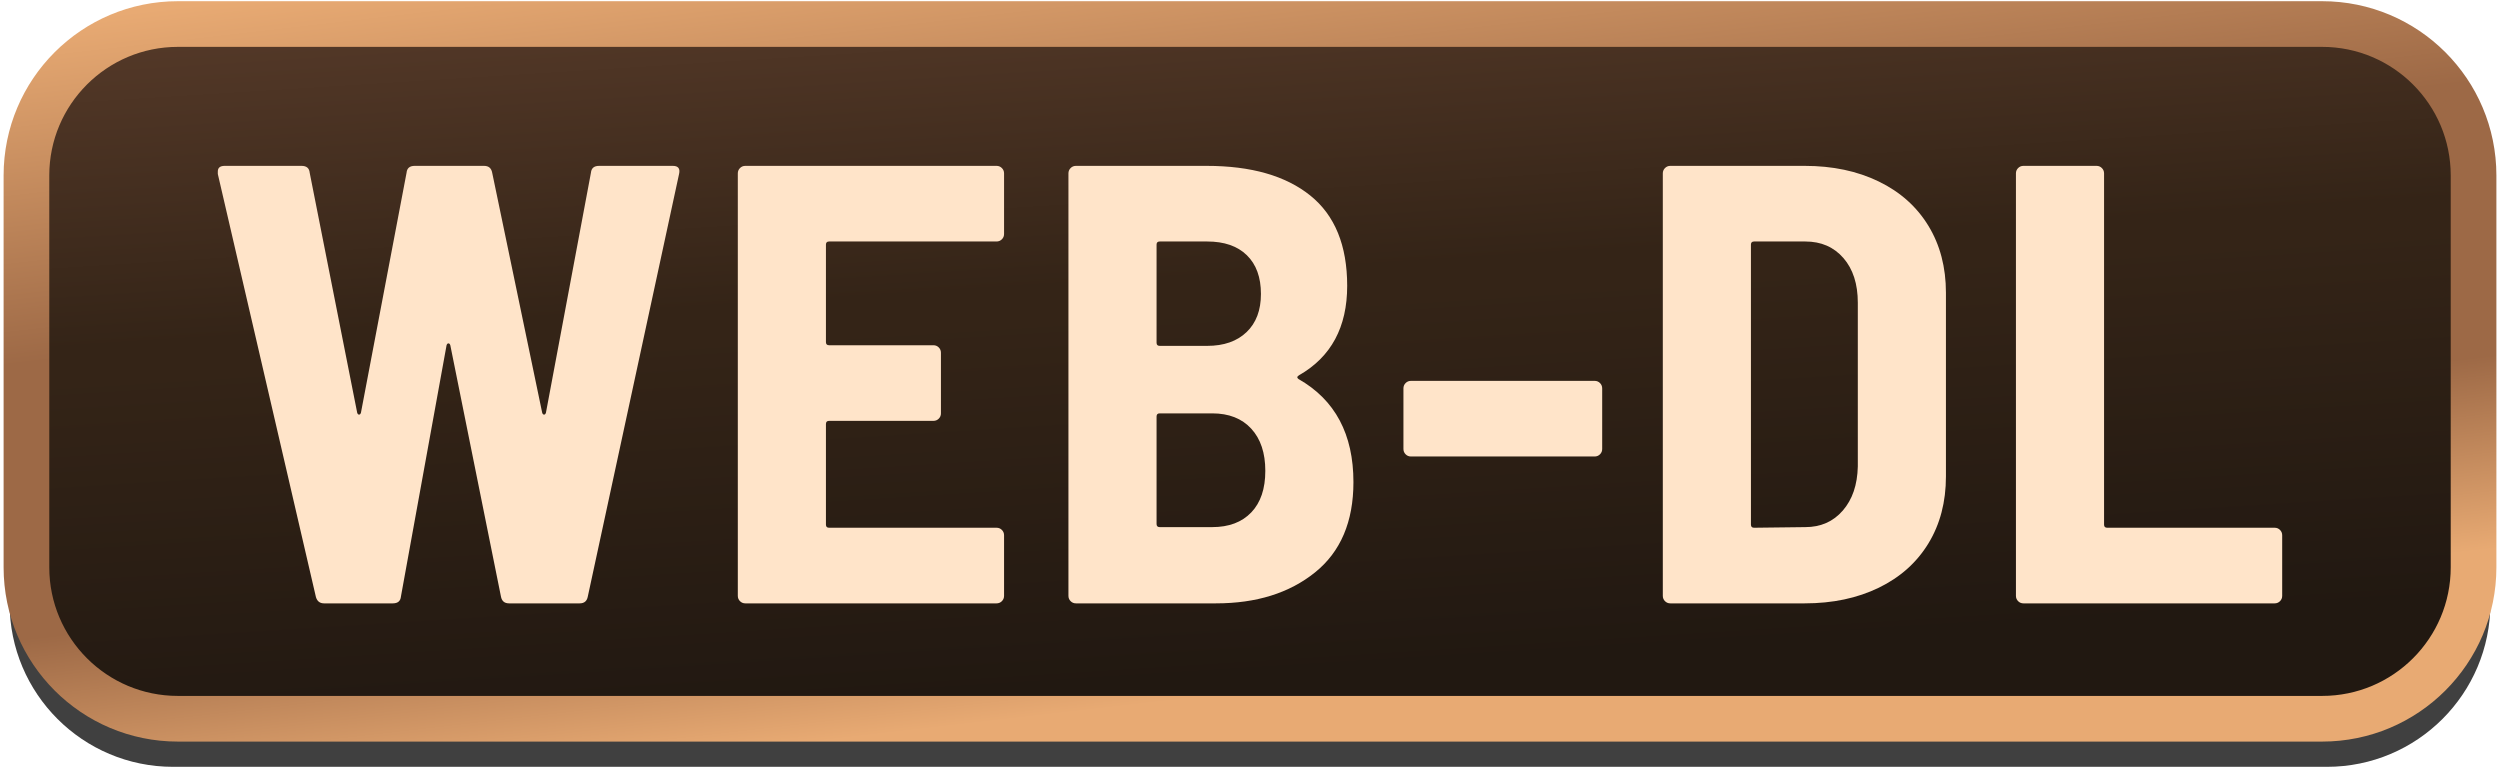
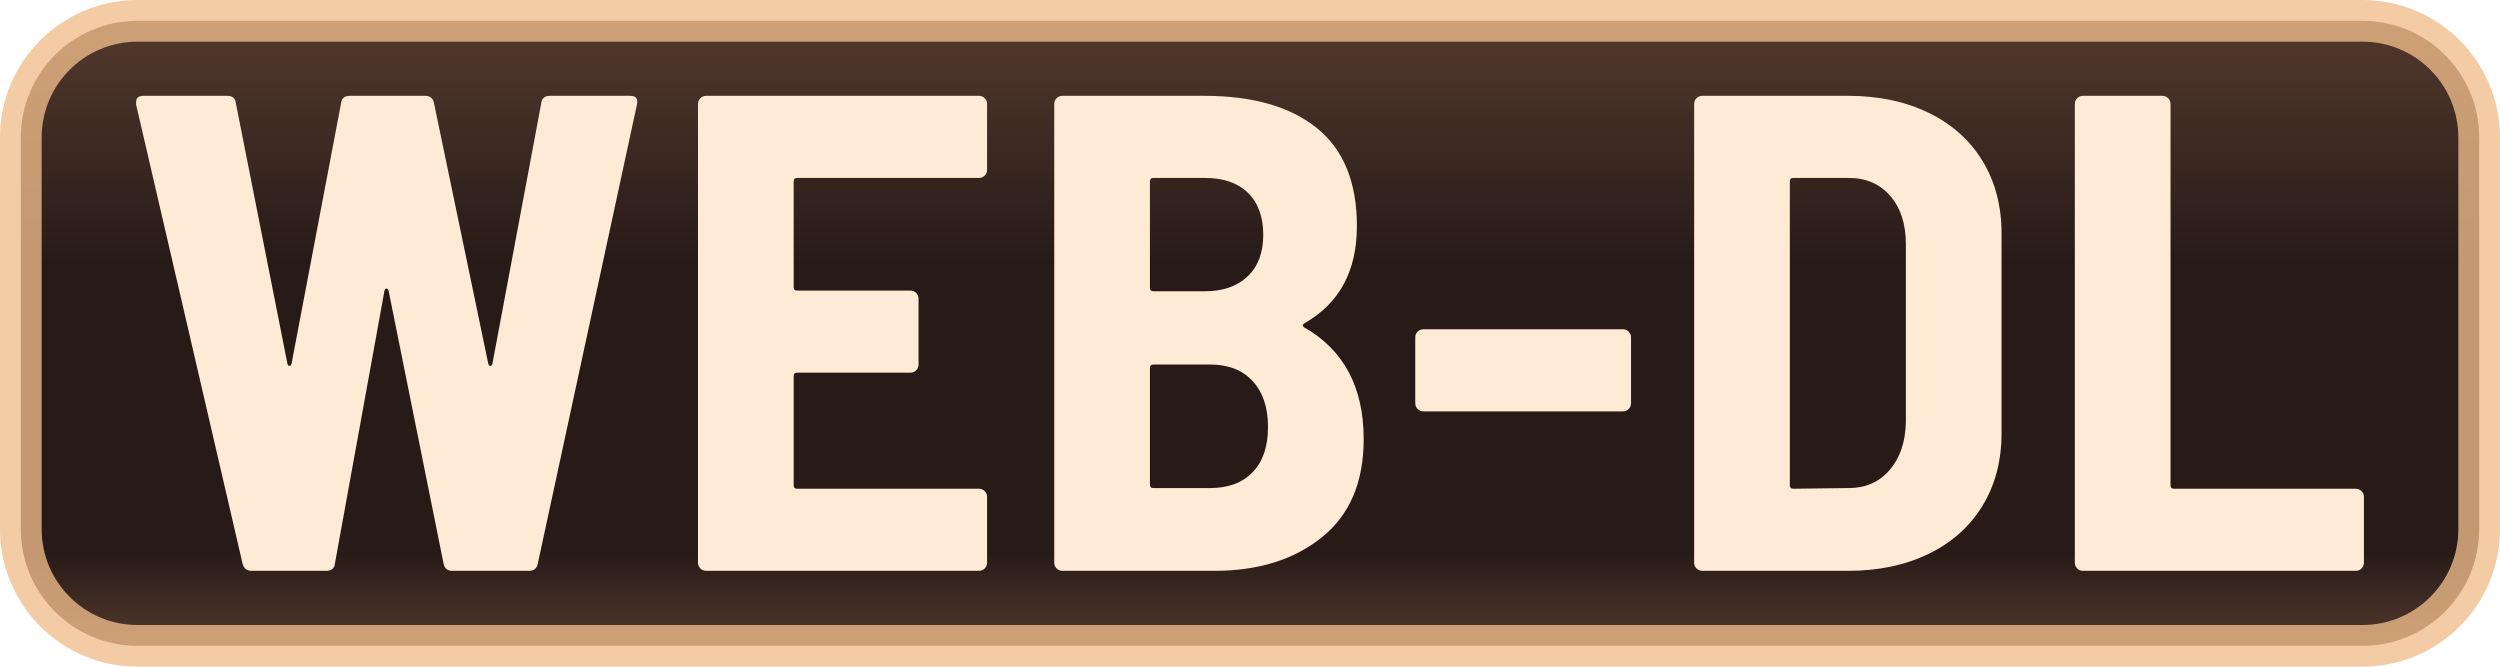
- <svg xmlns="http://www.w3.org/2000/svg" width="52" height="16" viewBox="0 0 52 16">
+ <svg xmlns="http://www.w3.org/2000/svg" width="60" height="16" viewBox="0 0 60 16">
  <defs>
-     <linearGradient id="face" x2=".22" y2="1">
-       <stop stop-color="#563A29" />
-       <stop offset=".45" stop-color="#342417" />
-       <stop offset=".49" stop-color="#342417" />
-       <stop offset="1" stop-color="#211811" />
-     </linearGradient>
-     <linearGradient id="rim" x2=".4" y2="1">
-       <stop stop-color="#E8AA73" />
-       <stop offset=".42" stop-color="#9D6946" />
-       <stop offset=".76" stop-color="#9D6946" />
-       <stop offset="1" stop-color="#E8AA73" />
-     </linearGradient>
-     <linearGradient id="sheen">
-       <stop stop-color="#FFF" stop-opacity=".44" />
-       <stop offset=".57" stop-color="#FFF" stop-opacity=".13" />
-       <stop offset="1" stop-color="#FFF" stop-opacity="0" />
+     <linearGradient id="metal" x2="0" y2="1">
+       <stop stop-color="#53392D" />
+       <stop offset=".39" stop-color="#271A17" />
+       <stop offset=".85" stop-color="#271A17" />
+       <stop offset="1" stop-color="#53392D" />
    </linearGradient>
  </defs>
-   <rect x=".2" y=".65" width="51.6" height="15.3" rx="3.4" fill="#000" opacity=".75" />
-   <rect x=".55" y=".5" width="50.9" height="14.45" rx="3.15" fill="url(#face)" stroke="url(#rim)" stroke-width=".95" />
-   <path d="M3.9 1.6h44.2" fill="none" stroke="url(#sheen)" stroke-width=".65" stroke-linecap="round" />
-   <g transform="translate(4.2445 12.55) scale(0.013 -0.013)" fill="#FFE4C9">
+   <rect x=".5" y=".5" width="59" height="15" rx="2.8" fill="url(#metal)" stroke="#F0BD8B" stroke-opacity=".78" />
+   <g transform="translate(2.908714 13.7) scale(0.016286 -0.016286)" fill="#FFEAD6">
    <path transform="translate(0)" d="M179 10 22 687V691Q22 700 33 700H156Q168 700 169 689L245 305Q246 302 248 302Q250 302 251 305L324 689Q325 700 337 700H448Q459 700 461 689L541 305Q542 302 544 302Q546 302 547 305L619 689Q620 700 632 700H750Q763 700 760 687L614 11Q612 0 601 0H488Q477 0 475 11L394 413Q393 416 391 416Q389 416 388 413L315 11Q314 0 302 0H192Q182 0 179 10Z" />
-     <path transform="translate(801)" d="M467 579H199Q194 579 194 574V418Q194 413 199 413H366Q371 413 374.5 409.5Q378 406 378 401V304Q378 299 374.5 295.5Q371 292 366 292H199Q194 292 194 287V126Q194 121 199 121H467Q472 121 475.5 117.5Q479 114 479 109V12Q479 7 475.5 3.5Q472 0 467 0H65Q60 0 56.5 3.5Q53 7 53 12V688Q53 693 56.5 696.5Q60 700 65 700H467Q472 700 475.5 696.5Q479 693 479 688V591Q479 586 475.5 582.5Q472 579 467 579Z" />
-     <path transform="translate(1330)" d="M289 0H65Q60 0 56.5 3.5Q53 7 53 12V688Q53 693 56.5 696.5Q60 700 65 700H274Q381 700 440 652.5Q499 605 499 508Q499 409 422 365Q417 362 421 359Q509 309 509 194Q509 99 447.5 49.5Q386 0 289 0ZM194 574V417Q194 412 199 412H275Q315 412 338 434Q361 456 361 495Q361 535 338.5 557Q316 579 275 579H199Q194 579 194 574ZM368 212Q368 255 345.5 279.5Q323 304 283 304H199Q194 304 194 299V127Q194 122 199 122H283Q323 122 345.5 145.5Q368 169 368 212Z" />
-     <path transform="translate(1893)" d="M26 247V344Q26 349 29.5 352.5Q33 356 38 356H332Q337 356 340.5 352.5Q344 349 344 344V247Q344 242 340.5 238.5Q337 235 332 235H38Q33 235 29.5 238.5Q26 242 26 247Z" />
-     <path transform="translate(2281)" d="M53 12V688Q53 693 56.5 696.5Q60 700 65 700H280Q347 700 398.5 675Q450 650 478 604Q506 558 506 497V203Q506 142 478 96Q450 50 398.5 25Q347 0 280 0H65Q60 0 56.5 3.5Q53 7 53 12ZM199 121 281 122Q318 122 341 148.5Q364 175 365 219V481Q365 526 342 552.5Q319 579 281 579H199Q194 579 194 574V126Q194 121 199 121Z" />
-     <path transform="translate(2846)" d="M53 12V688Q53 693 56.5 696.5Q60 700 65 700H182Q187 700 190.5 696.5Q194 693 194 688V126Q194 121 199 121H467Q472 121 475.5 117.5Q479 114 479 109V12Q479 7 475.5 3.5Q472 0 467 0H65Q60 0 56.5 3.5Q53 7 53 12Z" />
+     <path transform="translate(797)" d="M467 579H199Q194 579 194 574V418Q194 413 199 413H366Q371 413 374.5 409.5Q378 406 378 401V304Q378 299 374.5 295.5Q371 292 366 292H199Q194 292 194 287V126Q194 121 199 121H467Q472 121 475.5 117.5Q479 114 479 109V12Q479 7 475.5 3.5Q472 0 467 0H65Q60 0 56.5 3.5Q53 7 53 12V688Q53 693 56.5 696.5Q60 700 65 700H467Q472 700 475.5 696.5Q479 693 479 688V591Q479 586 475.5 582.5Q472 579 467 579Z" />
+     <path transform="translate(1322)" d="M289 0H65Q60 0 56.5 3.5Q53 7 53 12V688Q53 693 56.5 696.5Q60 700 65 700H274Q381 700 440 652.5Q499 605 499 508Q499 409 422 365Q417 362 421 359Q509 309 509 194Q509 99 447.5 49.5Q386 0 289 0ZM194 574V417Q194 412 199 412H275Q315 412 338 434Q361 456 361 495Q361 535 338.5 557Q316 579 275 579H199Q194 579 194 574ZM368 212Q368 255 345.5 279.5Q323 304 283 304H199Q194 304 194 299V127Q194 122 199 122H283Q323 122 345.5 145.5Q368 169 368 212Z" />
+     <path transform="translate(1881)" d="M26 247V344Q26 349 29.5 352.5Q33 356 38 356H332Q337 356 340.5 352.5Q344 349 344 344V247Q344 242 340.5 238.5Q337 235 332 235H38Q33 235 29.5 238.5Q26 242 26 247Z" />
+     <path transform="translate(2265)" d="M53 12V688Q53 693 56.5 696.5Q60 700 65 700H280Q347 700 398.5 675Q450 650 478 604Q506 558 506 497V203Q506 142 478 96Q450 50 398.5 25Q347 0 280 0H65Q60 0 56.5 3.5Q53 7 53 12ZM199 121 281 122Q318 122 341 148.5Q364 175 365 219V481Q365 526 342 552.5Q319 579 281 579H199Q194 579 194 574V126Q194 121 199 121Z" />
+     <path transform="translate(2826)" d="M53 12V688Q53 693 56.5 696.5Q60 700 65 700H182Q187 700 190.5 696.5Q194 693 194 688V126Q194 121 199 121H467Q472 121 475.5 117.5Q479 114 479 109V12Q479 7 475.5 3.5Q472 0 467 0H65Q60 0 56.5 3.5Q53 7 53 12Z" />
  </g>
</svg>
